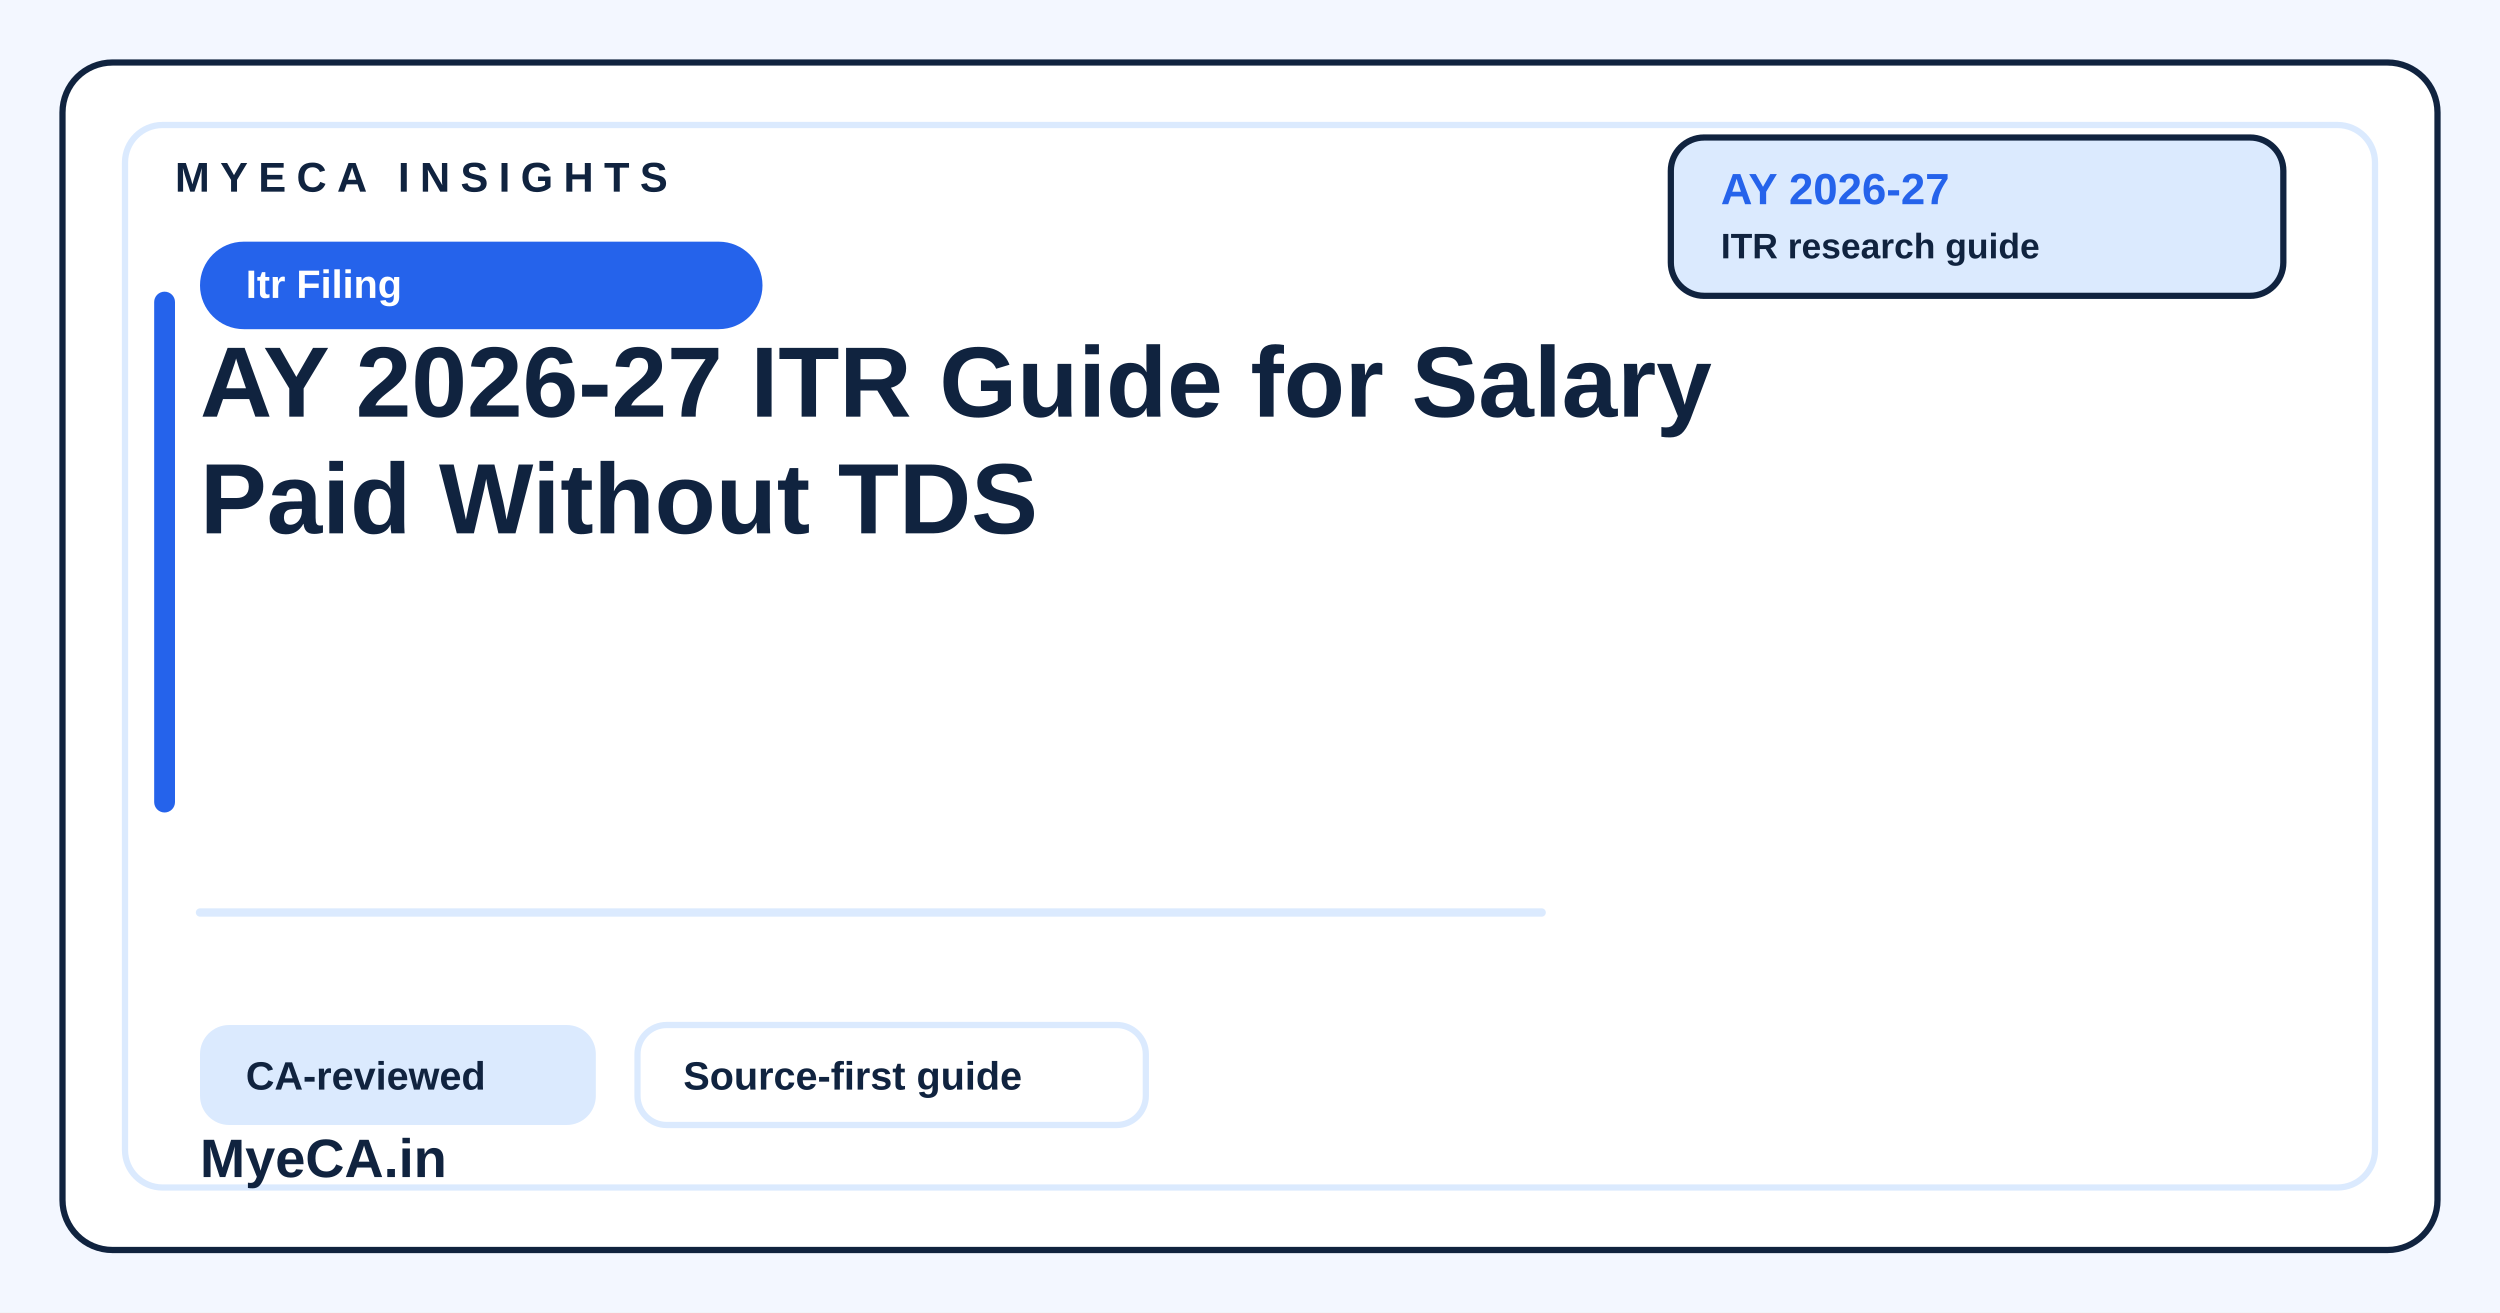
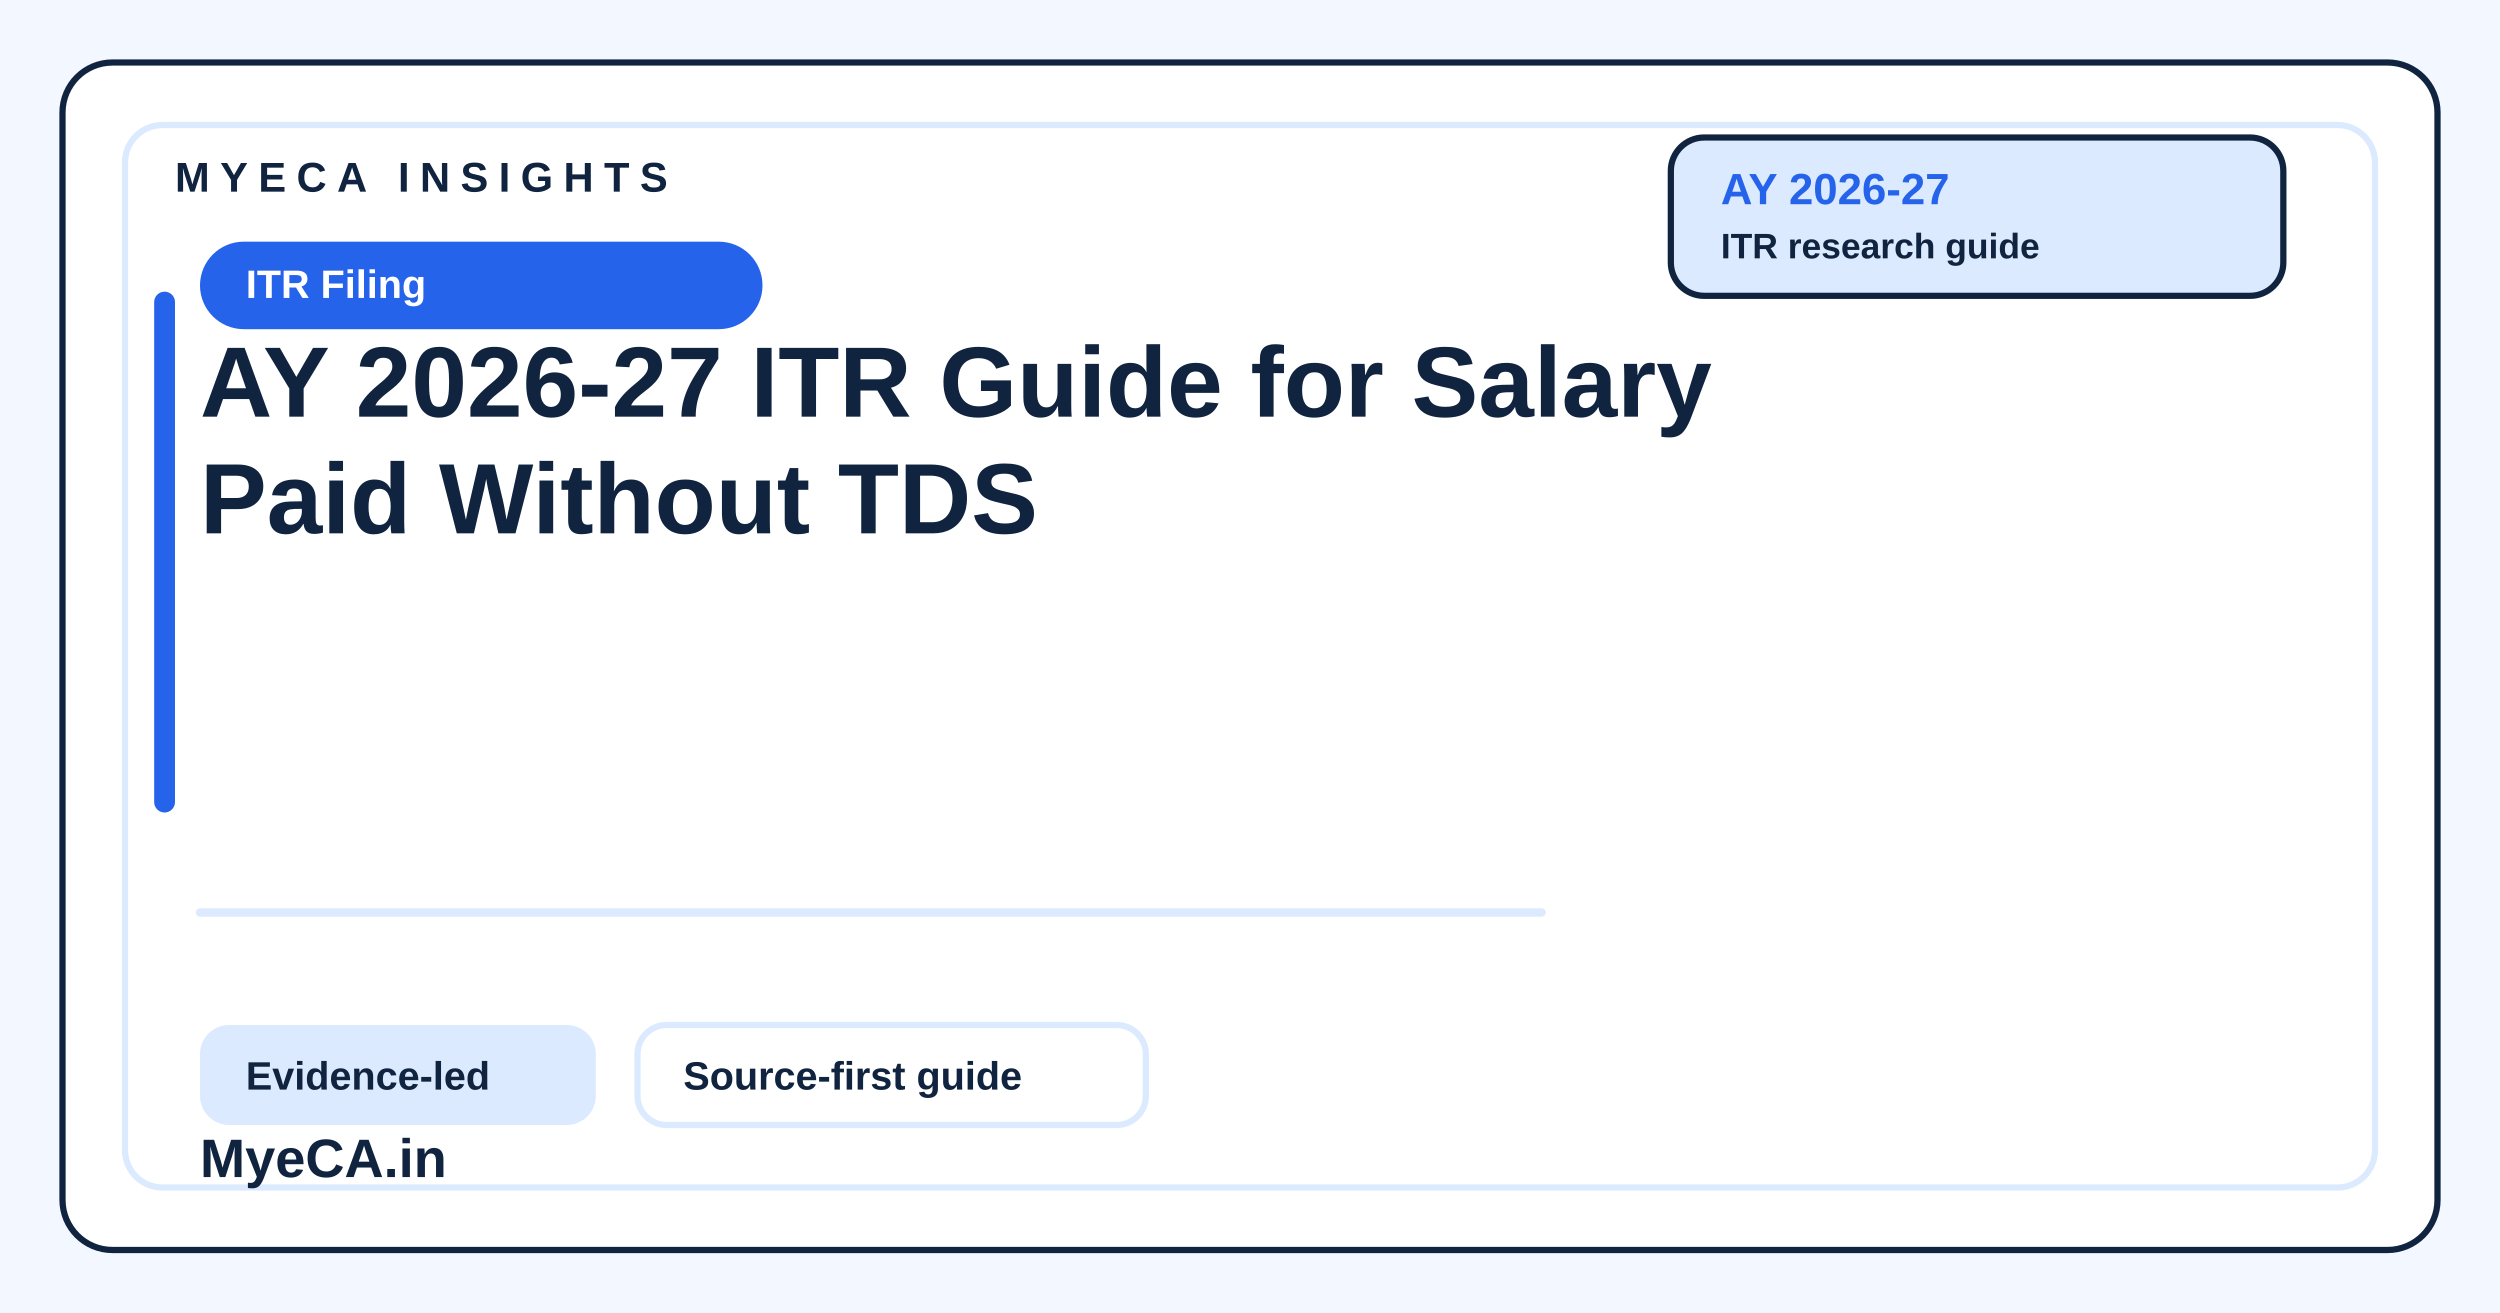
<svg xmlns="http://www.w3.org/2000/svg" width="1200" height="630" viewBox="0 0 1200 630" role="img" aria-labelledby="title desc">
  <rect width="1200" height="630" fill="#f3f7ff" />
  <rect x="30" y="30" width="1140" height="570" rx="24" fill="#ffffff" stroke="#10233f" stroke-width="3" />
  <rect x="60" y="60" width="1080" height="510" rx="18" fill="none" stroke="#dbeafe" stroke-width="3" />
  <rect x="74" y="140" width="10" height="250" rx="5" fill="#2563eb" />
  <text x="84" y="92" font-family="Arial, Helvetica, sans-serif" font-size="20" font-weight="900" letter-spacing="5" fill="#10233f">MYECA INSIGHTS</text>
  <g transform="translate(802 66)">
    <rect x="0" y="0" width="294" height="76" rx="16" fill="#dbeafe" stroke="#10233f" stroke-width="3" />
    <text x="24" y="32" font-family="Arial, Helvetica, sans-serif" font-size="21" font-weight="900" fill="#2563eb">AY 2026-27</text>
    <text x="24" y="58" font-family="Arial, Helvetica, sans-serif" font-size="17" font-weight="800" fill="#10233f">ITR research guide</text>
  </g>
  <rect x="96" y="116" width="270" height="42" rx="21" fill="#2563eb" />
-   <text x="118" y="143" font-family="Arial, Helvetica, sans-serif" font-size="19" font-weight="900" fill="#ffffff">Itr Filing</text>
+   <text x="118" y="143" font-family="Arial, Helvetica, sans-serif" font-size="19" font-weight="900" fill="#ffffff">ITR Filing</text>
  <text x="96" y="200" font-family="Arial, Helvetica, sans-serif" font-size="48" font-weight="900" fill="#10233f">AY 2026-27 ITR Guide for Salary</text>
  <text x="96" y="256" font-family="Arial, Helvetica, sans-serif" font-size="48" font-weight="900" fill="#10233f">Paid Without TDS</text>
  <line x1="96" y1="438" x2="740" y2="438" stroke="#dbeafe" stroke-width="4" stroke-linecap="round" />
  <g transform="translate(96 492)">
    <rect x="0" y="0" width="190" height="48" rx="14" fill="#dbeafe" />
-     <text x="22" y="31" font-family="Arial, Helvetica, sans-serif" font-size="19" font-weight="900" fill="#10233f">CA-reviewed</text>
+     <text x="22" y="31" font-family="Arial, Helvetica, sans-serif" font-size="19" font-weight="900" fill="#10233f">Evidence-led</text>
  </g>
  <g transform="translate(306 492)">
    <rect x="0" y="0" width="244" height="48" rx="14" fill="#ffffff" stroke="#dbeafe" stroke-width="3" />
    <text x="22" y="31" font-family="Arial, Helvetica, sans-serif" font-size="19" font-weight="900" fill="#10233f">Source-first guide</text>
  </g>
  <text x="96" y="565" font-family="Arial, Helvetica, sans-serif" font-size="26" font-weight="900" fill="#10233f">MyeCA.in</text>
</svg>
